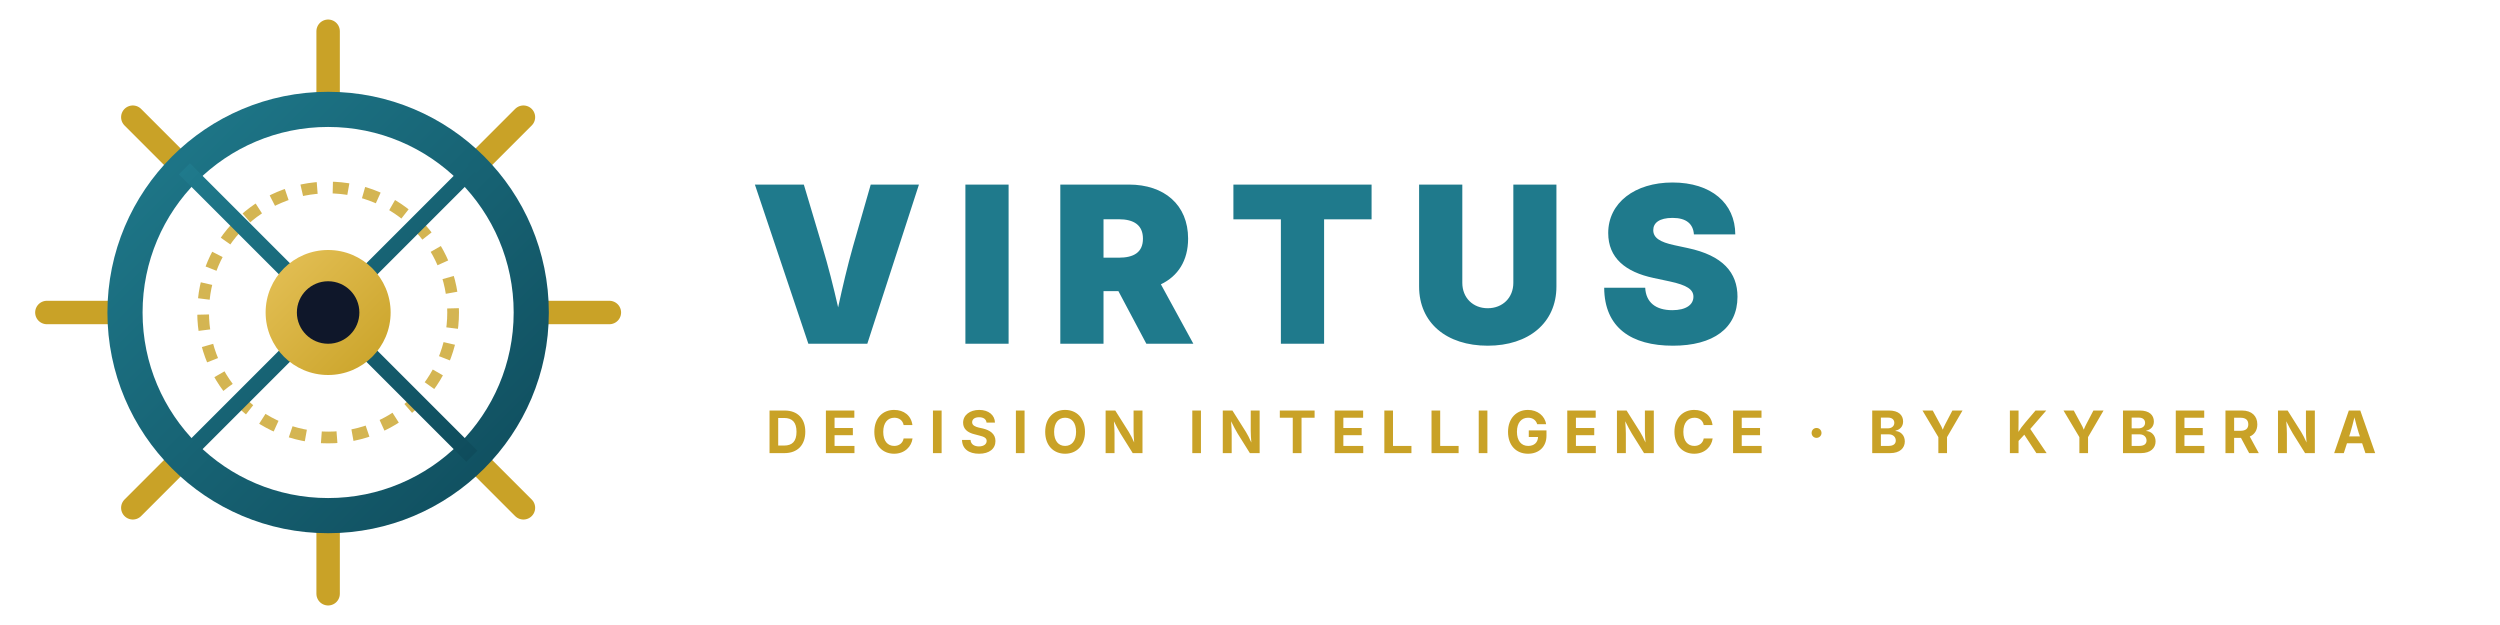
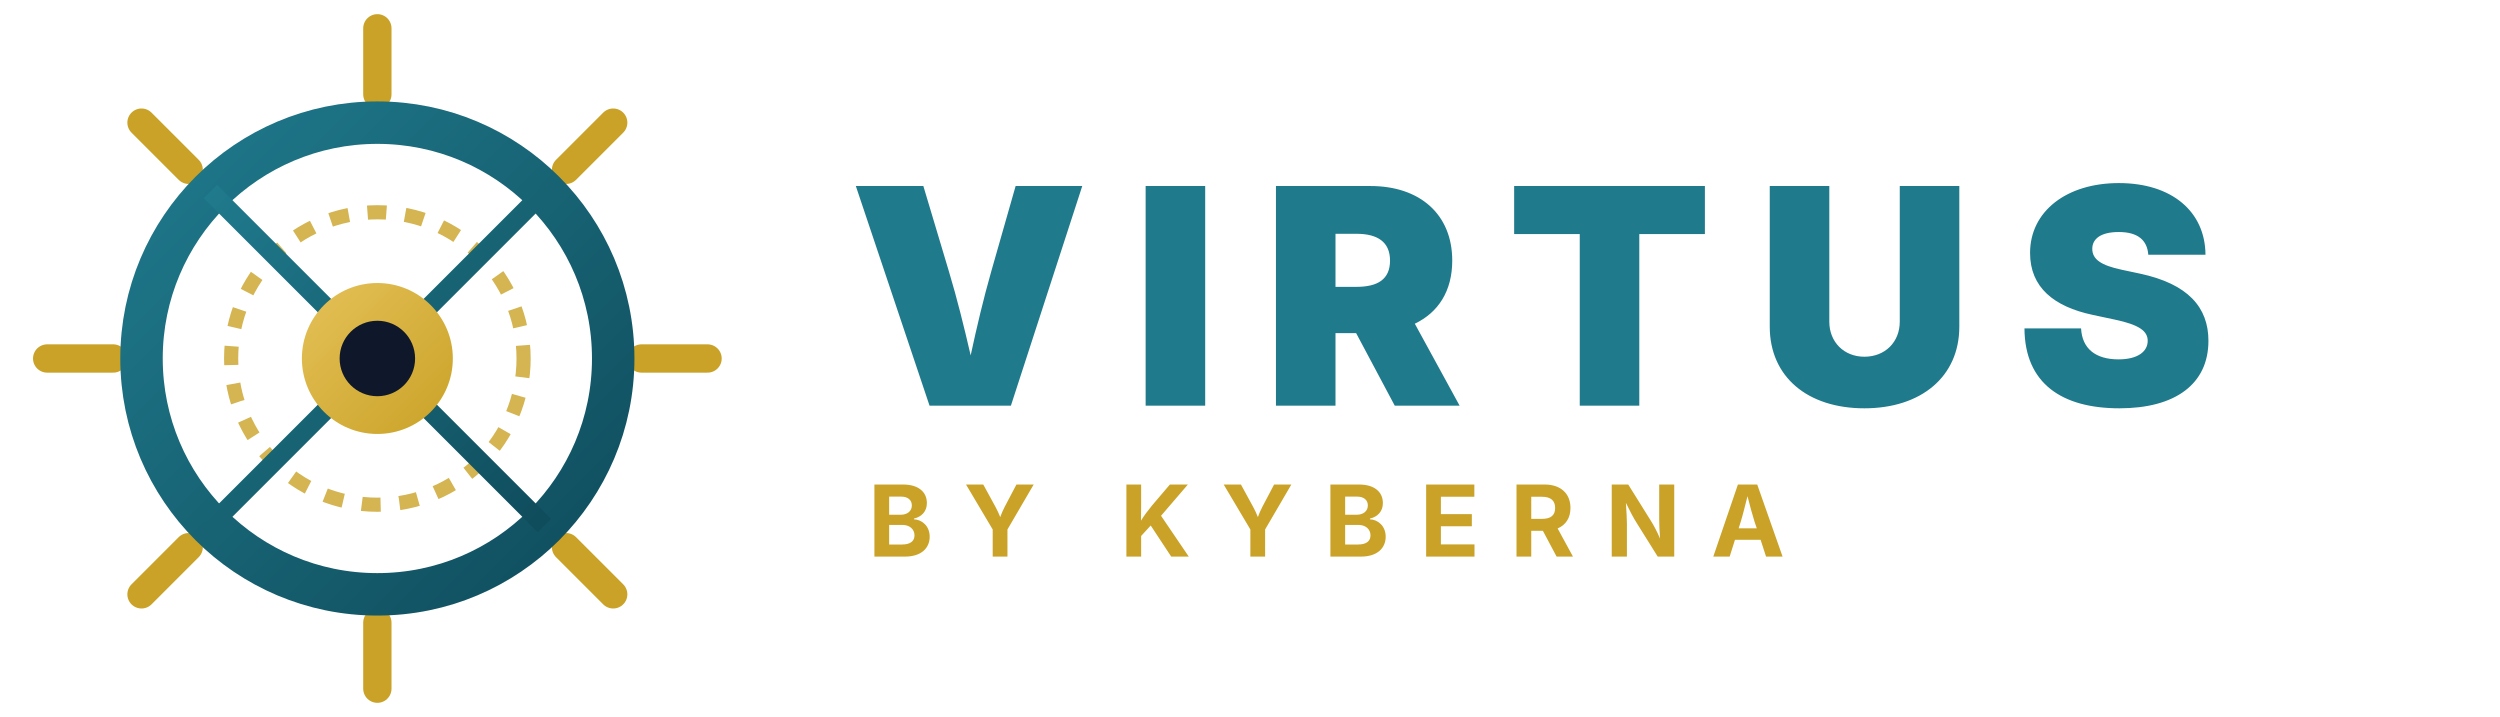
- <svg xmlns="http://www.w3.org/2000/svg" viewBox="0 0 320 80" width="100%" height="100%">
+ <svg xmlns="http://www.w3.org/2000/svg" viewBox="0 0 265 76" width="265" height="76">
  <defs>
    <linearGradient id="helmGradient" x1="0%" y1="0%" x2="100%" y2="100%">
      <stop offset="0%" stop-color="#1F7A8C" />
      <stop offset="100%" stop-color="#0F4C5C" />
    </linearGradient>
    <linearGradient id="goldGradient" x1="0%" y1="0%" x2="100%" y2="100%">
      <stop offset="0%" stop-color="#E5C158" />
      <stop offset="100%" stop-color="#C9A227" />
    </linearGradient>
  </defs>
-   <g transform="translate(42, 40)">
-     <line x1="0" y1="-28" x2="0" y2="-36" stroke="#C9A227" stroke-width="3" stroke-linecap="round" />
+   <g transform="translate(40, 38)">
+     <line x1="0" y1="-28" x2="0" y2="-35" stroke="#C9A227" stroke-width="3" stroke-linecap="round" />
    <line x1="20" y1="-20" x2="25" y2="-25" stroke="#C9A227" stroke-width="3" stroke-linecap="round" />
-     <line x1="28" y1="0" x2="36" y2="0" stroke="#C9A227" stroke-width="3" stroke-linecap="round" />
+     <line x1="28" y1="0" x2="35" y2="0" stroke="#C9A227" stroke-width="3" stroke-linecap="round" />
    <line x1="20" y1="20" x2="25" y2="25" stroke="#C9A227" stroke-width="3" stroke-linecap="round" />
-     <line x1="0" y1="28" x2="0" y2="36" stroke="#C9A227" stroke-width="3" stroke-linecap="round" />
+     <line x1="0" y1="28" x2="0" y2="35" stroke="#C9A227" stroke-width="3" stroke-linecap="round" />
    <line x1="-20" y1="20" x2="-25" y2="25" stroke="#C9A227" stroke-width="3" stroke-linecap="round" />
-     <line x1="-28" y1="0" x2="-36" y2="0" stroke="#C9A227" stroke-width="3" stroke-linecap="round" />
+     <line x1="-28" y1="0" x2="-35" y2="0" stroke="#C9A227" stroke-width="3" stroke-linecap="round" />
    <line x1="-20" y1="-20" x2="-25" y2="-25" stroke="#C9A227" stroke-width="3" stroke-linecap="round" />
-     <circle cx="0" cy="0" r="26" fill="none" stroke="url(#helmGradient)" stroke-width="4.5" />
-     <circle cx="0" cy="0" r="16" fill="none" stroke="#C9A227" stroke-width="1.5" stroke-dasharray="2, 2" opacity="0.8" />
-     <line x1="0" y1="-26" x2="0" y2="26" stroke="url(#helmGradient)" stroke-width="2.5" />
-     <line x1="-26" y1="0" x2="26" y2="0" stroke="url(#helmGradient)" stroke-width="2.5" />
-     <line x1="-18.4" y1="-18.4" x2="18.4" y2="18.4" stroke="url(#helmGradient)" stroke-width="2" />
-     <line x1="-18.4" y1="18.4" x2="18.4" y2="-18.4" stroke="url(#helmGradient)" stroke-width="2" />
+     <circle cx="0" cy="0" r="25" fill="none" stroke="url(#helmGradient)" stroke-width="4.5" />
+     <circle cx="0" cy="0" r="15.5" fill="none" stroke="#C9A227" stroke-width="1.5" stroke-dasharray="2, 2" opacity="0.8" />
+     <line x1="0" y1="-25" x2="0" y2="25" stroke="url(#helmGradient)" stroke-width="2.5" />
+     <line x1="-25" y1="0" x2="25" y2="0" stroke="url(#helmGradient)" stroke-width="2.5" />
+     <line x1="-17.7" y1="-17.7" x2="17.7" y2="17.7" stroke="url(#helmGradient)" stroke-width="2" />
+     <line x1="-17.7" y1="17.7" x2="17.7" y2="-17.7" stroke="url(#helmGradient)" stroke-width="2" />
    <circle cx="0" cy="0" r="8" fill="url(#goldGradient)" />
    <circle cx="0" cy="0" r="4" fill="#0F172A" />
  </g>
-   <text x="96" y="44" font-family="'Inter', -apple-system, sans-serif" font-size="28" font-weight="900" letter-spacing="4" fill="#1F7A8C">
-     VIRTUS
-   </text>
-   <text x="98" y="58" font-family="'Inter', -apple-system, sans-serif" font-size="7.5" font-weight="700" letter-spacing="1.8" fill="#C9A227">
-     DECISION INTELLIGENCE · BY KYBERNA
-   </text>
+   <text x="90" y="43" font-family="'Inter', -apple-system, sans-serif" font-size="32" font-weight="900" letter-spacing="4.5" fill="#1F7A8C">VIRTUS</text>
+   <text x="92" y="59" font-family="'Inter', -apple-system, sans-serif" font-size="10.5" font-weight="700" letter-spacing="3.2" fill="#C9A227">BY KYBERNA</text>
</svg>
